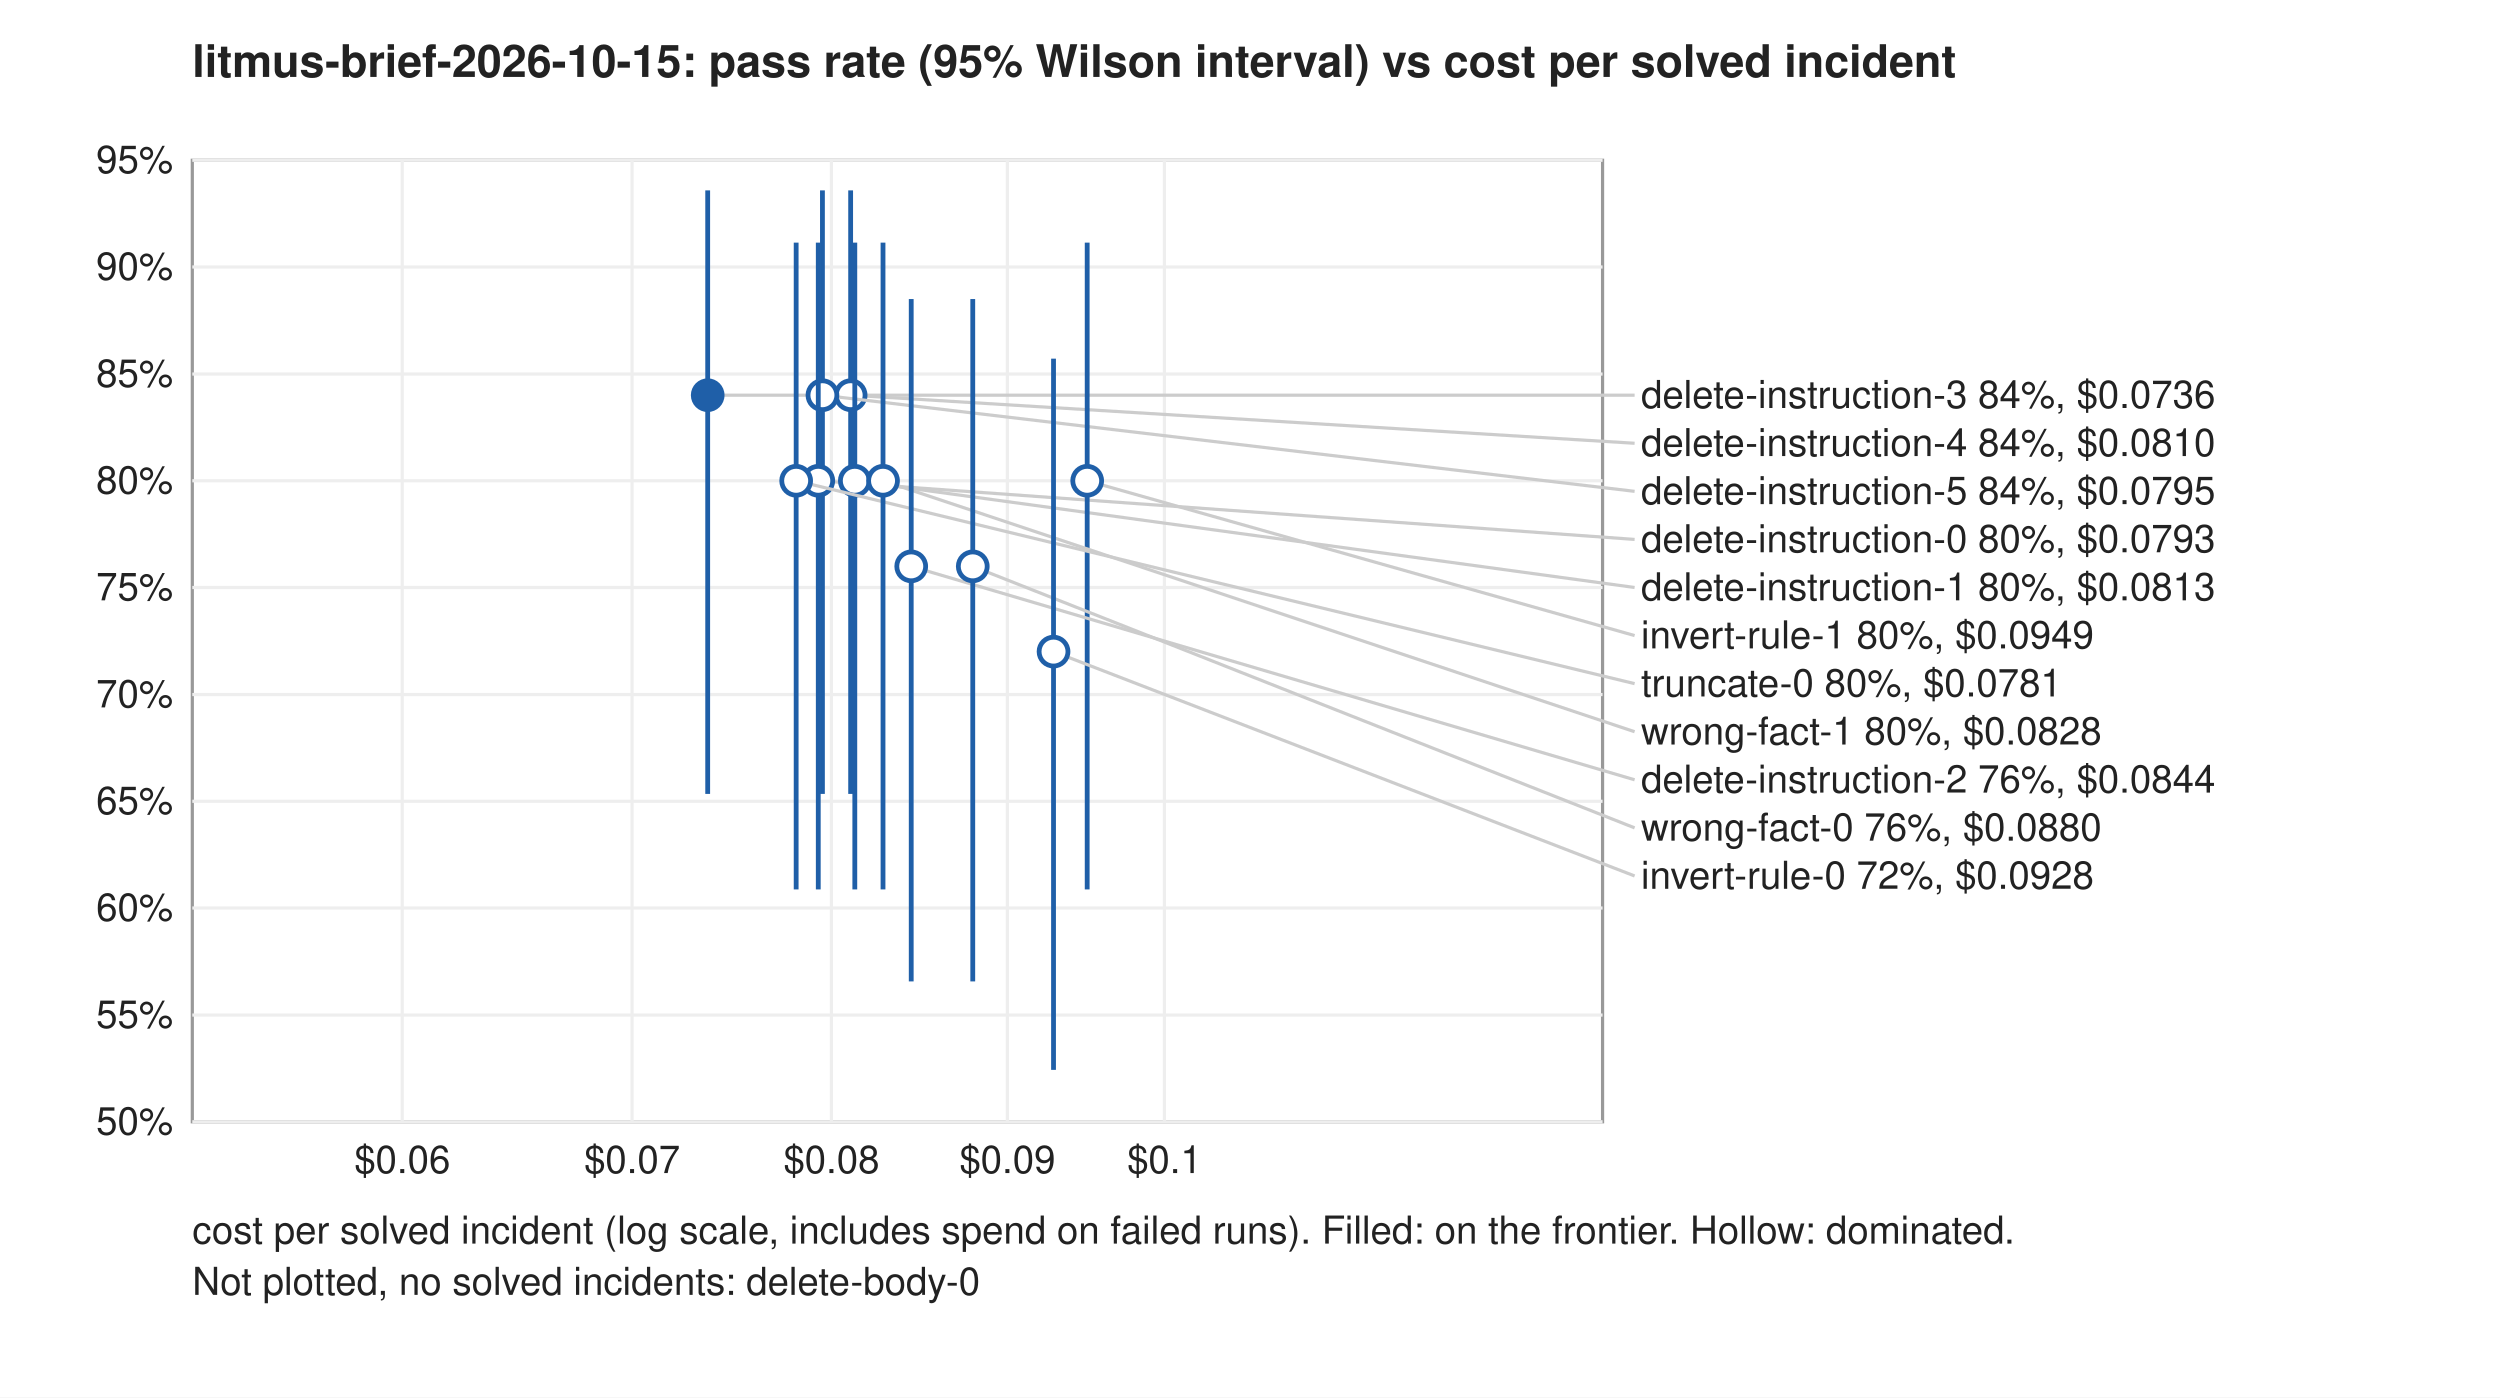
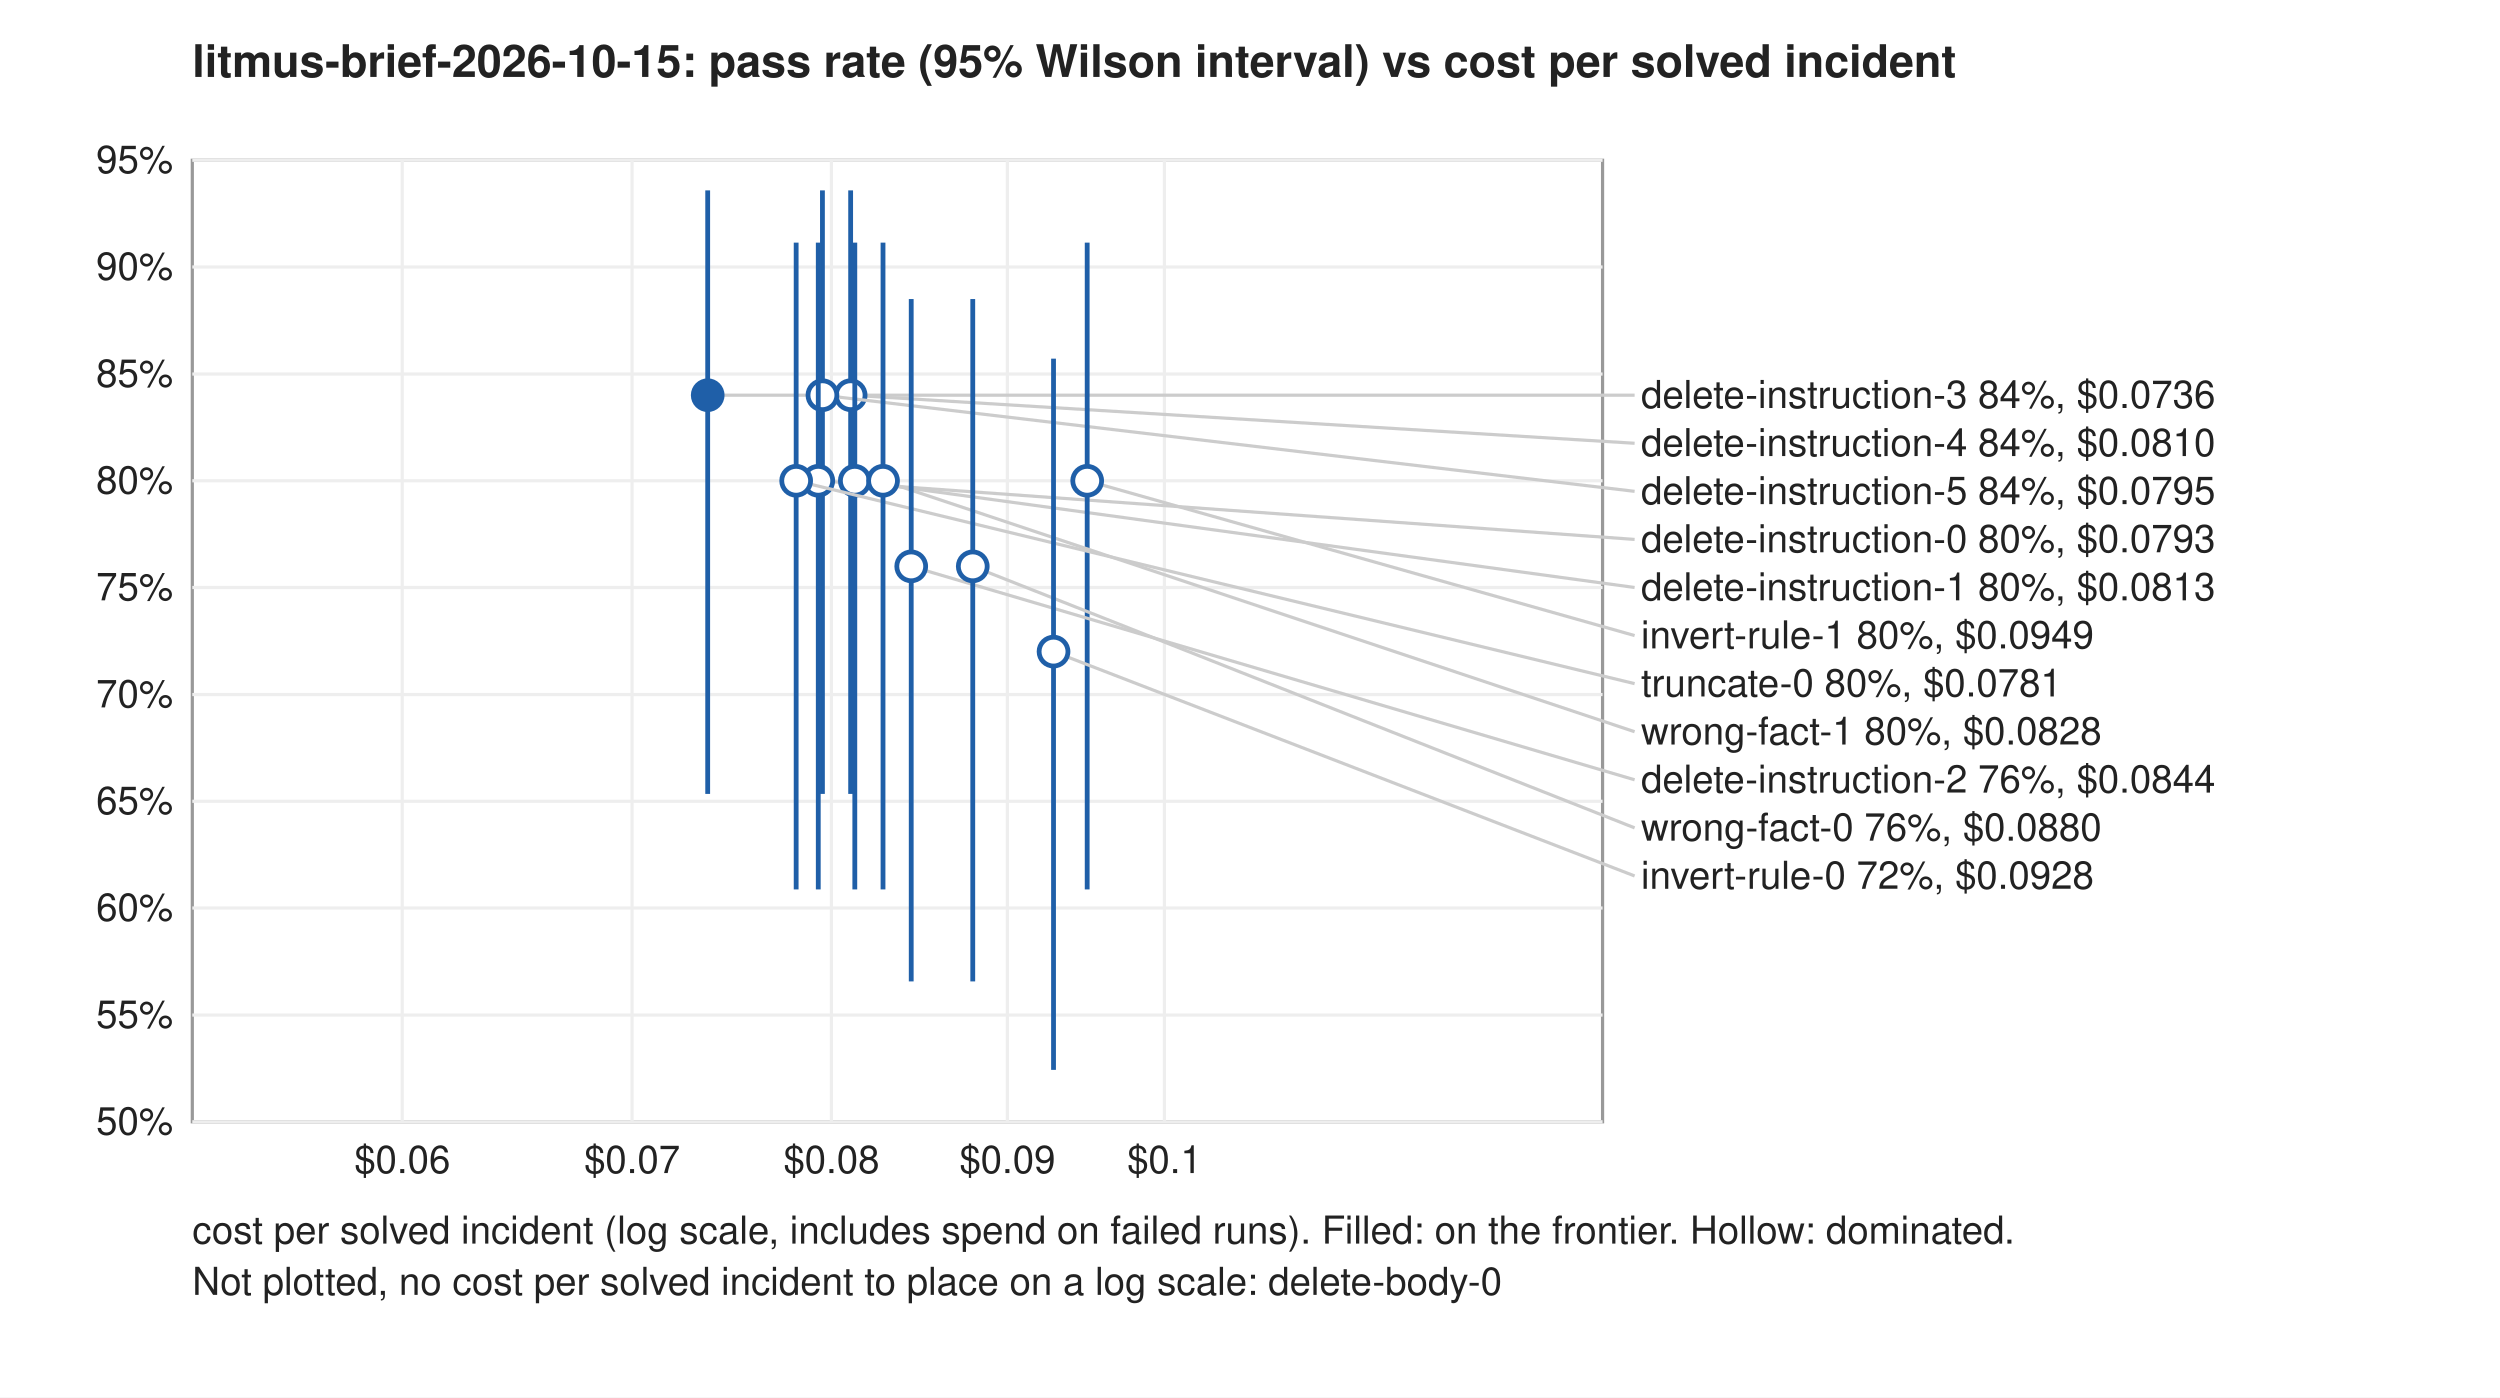
<svg xmlns="http://www.w3.org/2000/svg" width="780" height="436" viewBox="0 0 780 436" role="img">
  <rect width="780" height="436" fill="#fff" />
  <text x="60" y="24" font-family="Helvetica, Arial, sans-serif" fill="#222" font-size="14" font-weight="bold">litmus-brief-2026-10-15: pass rate (95% Wilson interval) vs cost per solved incident</text>
  <rect x="60" y="50" width="440" height="300" fill="none" stroke="#999" />
  <line x1="60" y1="350.0" x2="500" y2="350.0" stroke="#eee" />
  <text x="54" y="354.0" font-family="Helvetica, Arial, sans-serif" fill="#222" font-size="12" text-anchor="end">50%</text>
  <line x1="60" y1="316.7" x2="500" y2="316.7" stroke="#eee" />
  <text x="54" y="320.7" font-family="Helvetica, Arial, sans-serif" fill="#222" font-size="12" text-anchor="end">55%</text>
  <line x1="60" y1="283.3" x2="500" y2="283.3" stroke="#eee" />
  <text x="54" y="287.3" font-family="Helvetica, Arial, sans-serif" fill="#222" font-size="12" text-anchor="end">60%</text>
  <line x1="60" y1="250.0" x2="500" y2="250.0" stroke="#eee" />
  <text x="54" y="254.0" font-family="Helvetica, Arial, sans-serif" fill="#222" font-size="12" text-anchor="end">65%</text>
  <line x1="60" y1="216.7" x2="500" y2="216.7" stroke="#eee" />
  <text x="54" y="220.7" font-family="Helvetica, Arial, sans-serif" fill="#222" font-size="12" text-anchor="end">70%</text>
  <line x1="60" y1="183.3" x2="500" y2="183.3" stroke="#eee" />
  <text x="54" y="187.3" font-family="Helvetica, Arial, sans-serif" fill="#222" font-size="12" text-anchor="end">75%</text>
  <line x1="60" y1="150.0" x2="500" y2="150.0" stroke="#eee" />
  <text x="54" y="154.0" font-family="Helvetica, Arial, sans-serif" fill="#222" font-size="12" text-anchor="end">80%</text>
  <line x1="60" y1="116.7" x2="500" y2="116.7" stroke="#eee" />
  <text x="54" y="120.7" font-family="Helvetica, Arial, sans-serif" fill="#222" font-size="12" text-anchor="end">85%</text>
  <line x1="60" y1="83.3" x2="500" y2="83.3" stroke="#eee" />
  <text x="54" y="87.3" font-family="Helvetica, Arial, sans-serif" fill="#222" font-size="12" text-anchor="end">90%</text>
  <line x1="60" y1="50.0" x2="500" y2="50.0" stroke="#eee" />
  <text x="54" y="54.0" font-family="Helvetica, Arial, sans-serif" fill="#222" font-size="12" text-anchor="end">95%</text>
  <line x1="125.5" y1="50" x2="125.5" y2="350" stroke="#eee" />
  <text x="125.5" y="366" font-family="Helvetica, Arial, sans-serif" fill="#222" font-size="12" text-anchor="middle">$0.06</text>
  <line x1="197.2" y1="50" x2="197.2" y2="350" stroke="#eee" />
  <text x="197.2" y="366" font-family="Helvetica, Arial, sans-serif" fill="#222" font-size="12" text-anchor="middle">$0.07</text>
  <line x1="259.4" y1="50" x2="259.4" y2="350" stroke="#eee" />
  <text x="259.4" y="366" font-family="Helvetica, Arial, sans-serif" fill="#222" font-size="12" text-anchor="middle">$0.08</text>
  <line x1="314.3" y1="50" x2="314.3" y2="350" stroke="#eee" />
  <text x="314.3" y="366" font-family="Helvetica, Arial, sans-serif" fill="#222" font-size="12" text-anchor="middle">$0.09</text>
  <line x1="363.3" y1="50" x2="363.3" y2="350" stroke="#eee" />
  <text x="363.3" y="366" font-family="Helvetica, Arial, sans-serif" fill="#222" font-size="12" text-anchor="middle">$0.1</text>
  <g data-config="delete-instruction-3">
    <line x1="220.8" y1="123.3" x2="510" y2="123.3" stroke="#ccc" />
    <line x1="220.8" y1="247.7" x2="220.8" y2="59.4" stroke="#1f5fa8" stroke-width="1.5" />
    <circle cx="220.8" cy="123.3" r="4.5" fill="#1f5fa8" stroke="#1f5fa8" stroke-width="1.5" />
    <text x="512" y="127.3" font-family="Helvetica, Arial, sans-serif" fill="#222" font-size="12">delete-instruction-3 84%, $0.0736</text>
  </g>
  <g data-config="delete-instruction-4">
    <line x1="265.4" y1="123.3" x2="510" y2="138.3" stroke="#ccc" />
    <line x1="265.4" y1="247.7" x2="265.4" y2="59.4" stroke="#1f5fa8" stroke-width="1.5" />
    <circle cx="265.4" cy="123.3" r="4.5" fill="#fff" stroke="#1f5fa8" stroke-width="1.5" />
    <text x="512" y="142.3" font-family="Helvetica, Arial, sans-serif" fill="#222" font-size="12">delete-instruction-4 84%, $0.0810</text>
  </g>
  <g data-config="delete-instruction-5">
    <line x1="256.6" y1="123.3" x2="510" y2="153.3" stroke="#ccc" />
    <line x1="256.6" y1="247.7" x2="256.6" y2="59.4" stroke="#1f5fa8" stroke-width="1.5" />
    <circle cx="256.6" cy="123.3" r="4.5" fill="#fff" stroke="#1f5fa8" stroke-width="1.5" />
    <text x="512" y="157.3" font-family="Helvetica, Arial, sans-serif" fill="#222" font-size="12">delete-instruction-5 84%, $0.0795</text>
  </g>
  <g data-config="delete-instruction-0">
    <line x1="255.3" y1="150.0" x2="510" y2="168.3" stroke="#ccc" />
    <line x1="255.3" y1="277.5" x2="255.3" y2="75.7" stroke="#1f5fa8" stroke-width="1.5" />
    <circle cx="255.3" cy="150.0" r="4.5" fill="#fff" stroke="#1f5fa8" stroke-width="1.5" />
    <text x="512" y="172.3" font-family="Helvetica, Arial, sans-serif" fill="#222" font-size="12">delete-instruction-0 80%, $0.0793</text>
  </g>
  <g data-config="delete-instruction-1">
    <line x1="266.7" y1="150.0" x2="510" y2="183.3" stroke="#ccc" />
    <line x1="266.7" y1="277.5" x2="266.7" y2="75.7" stroke="#1f5fa8" stroke-width="1.5" />
    <circle cx="266.7" cy="150.0" r="4.5" fill="#fff" stroke="#1f5fa8" stroke-width="1.5" />
    <text x="512" y="187.3" font-family="Helvetica, Arial, sans-serif" fill="#222" font-size="12">delete-instruction-1 80%, $0.0813</text>
  </g>
  <g data-config="invert-rule-1">
    <line x1="339.2" y1="150.0" x2="510" y2="198.3" stroke="#ccc" />
    <line x1="339.2" y1="277.5" x2="339.2" y2="75.7" stroke="#1f5fa8" stroke-width="1.5" />
    <circle cx="339.2" cy="150.0" r="4.5" fill="#fff" stroke="#1f5fa8" stroke-width="1.5" />
    <text x="512" y="202.3" font-family="Helvetica, Arial, sans-serif" fill="#222" font-size="12">invert-rule-1 80%, $0.0949</text>
  </g>
  <g data-config="truncate-0">
    <line x1="248.4" y1="150.0" x2="510" y2="213.3" stroke="#ccc" />
    <line x1="248.4" y1="277.5" x2="248.4" y2="75.7" stroke="#1f5fa8" stroke-width="1.5" />
    <circle cx="248.4" cy="150.0" r="4.5" fill="#fff" stroke="#1f5fa8" stroke-width="1.5" />
    <text x="512" y="217.3" font-family="Helvetica, Arial, sans-serif" fill="#222" font-size="12">truncate-0 80%, $0.0781</text>
  </g>
  <g data-config="wrong-fact-1">
    <line x1="275.5" y1="150.0" x2="510" y2="228.3" stroke="#ccc" />
    <line x1="275.5" y1="277.5" x2="275.5" y2="75.7" stroke="#1f5fa8" stroke-width="1.5" />
    <circle cx="275.5" cy="150.0" r="4.5" fill="#fff" stroke="#1f5fa8" stroke-width="1.5" />
    <text x="512" y="232.3" font-family="Helvetica, Arial, sans-serif" fill="#222" font-size="12">wrong-fact-1 80%, $0.0828</text>
  </g>
  <g data-config="delete-instruction-2">
    <line x1="284.3" y1="176.7" x2="510" y2="243.3" stroke="#ccc" />
    <line x1="284.3" y1="306.2" x2="284.3" y2="93.3" stroke="#1f5fa8" stroke-width="1.5" />
    <circle cx="284.3" cy="176.7" r="4.5" fill="#fff" stroke="#1f5fa8" stroke-width="1.5" />
    <text x="512" y="247.3" font-family="Helvetica, Arial, sans-serif" fill="#222" font-size="12">delete-instruction-2 76%, $0.0844</text>
  </g>
  <g data-config="wrong-fact-0">
    <line x1="303.5" y1="176.7" x2="510" y2="258.3" stroke="#ccc" />
    <line x1="303.5" y1="306.2" x2="303.5" y2="93.3" stroke="#1f5fa8" stroke-width="1.5" />
    <circle cx="303.5" cy="176.7" r="4.5" fill="#fff" stroke="#1f5fa8" stroke-width="1.5" />
    <text x="512" y="262.3" font-family="Helvetica, Arial, sans-serif" fill="#222" font-size="12">wrong-fact-0 76%, $0.0880</text>
  </g>
  <g data-config="invert-rule-0">
    <line x1="328.7" y1="203.3" x2="510" y2="273.3" stroke="#ccc" />
    <line x1="328.7" y1="333.8" x2="328.7" y2="111.9" stroke="#1f5fa8" stroke-width="1.5" />
    <circle cx="328.7" cy="203.3" r="4.5" fill="#fff" stroke="#1f5fa8" stroke-width="1.5" />
    <text x="512" y="277.3" font-family="Helvetica, Arial, sans-serif" fill="#222" font-size="12">invert-rule-0 72%, $0.0928</text>
  </g>
  <text x="60" y="388" font-family="Helvetica, Arial, sans-serif" fill="#222" font-size="12">cost per solved incident (log scale, includes spend on failed runs). Filled: on the frontier. Hollow: dominated.</text>
-   <text x="60" y="404" font-family="Helvetica, Arial, sans-serif" fill="#222" font-size="12">Not plotted, no solved incidents: delete-body-0</text>
+   <text x="60" y="404" font-family="Helvetica, Arial, sans-serif" fill="#222" font-size="12">Not plotted, no cost per solved incident to place on a log scale: delete-body-0</text>
</svg>
